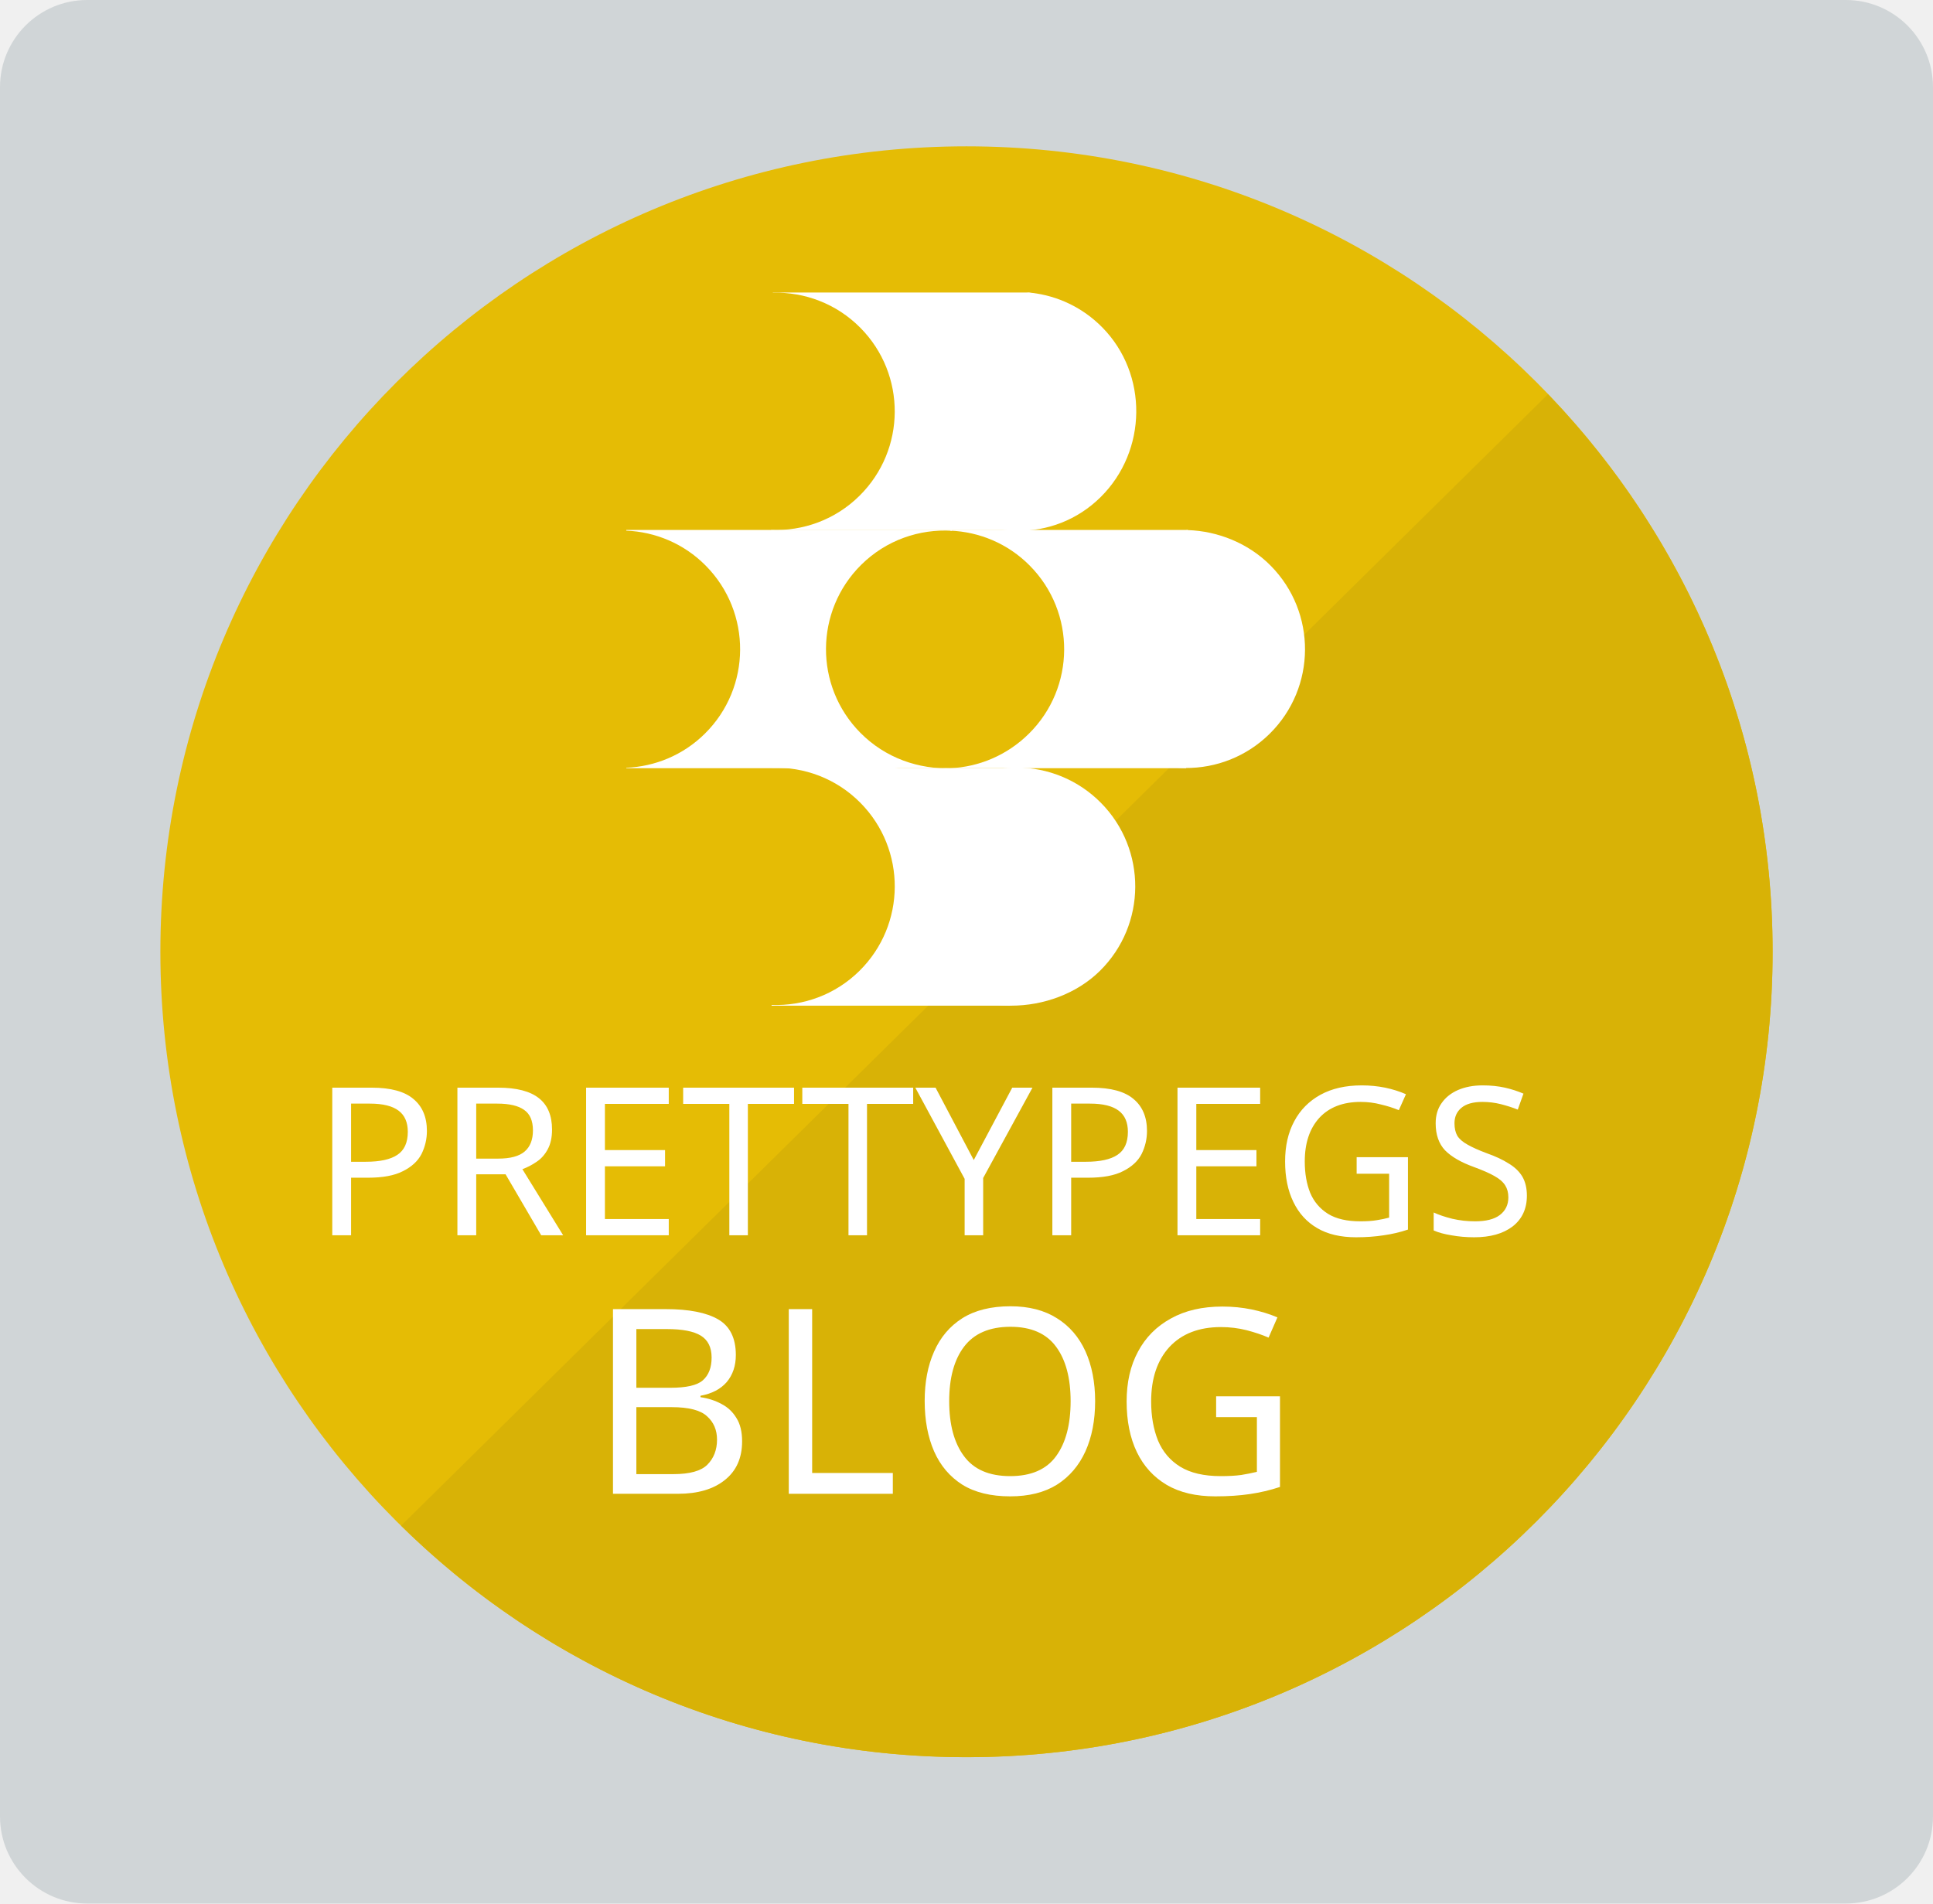
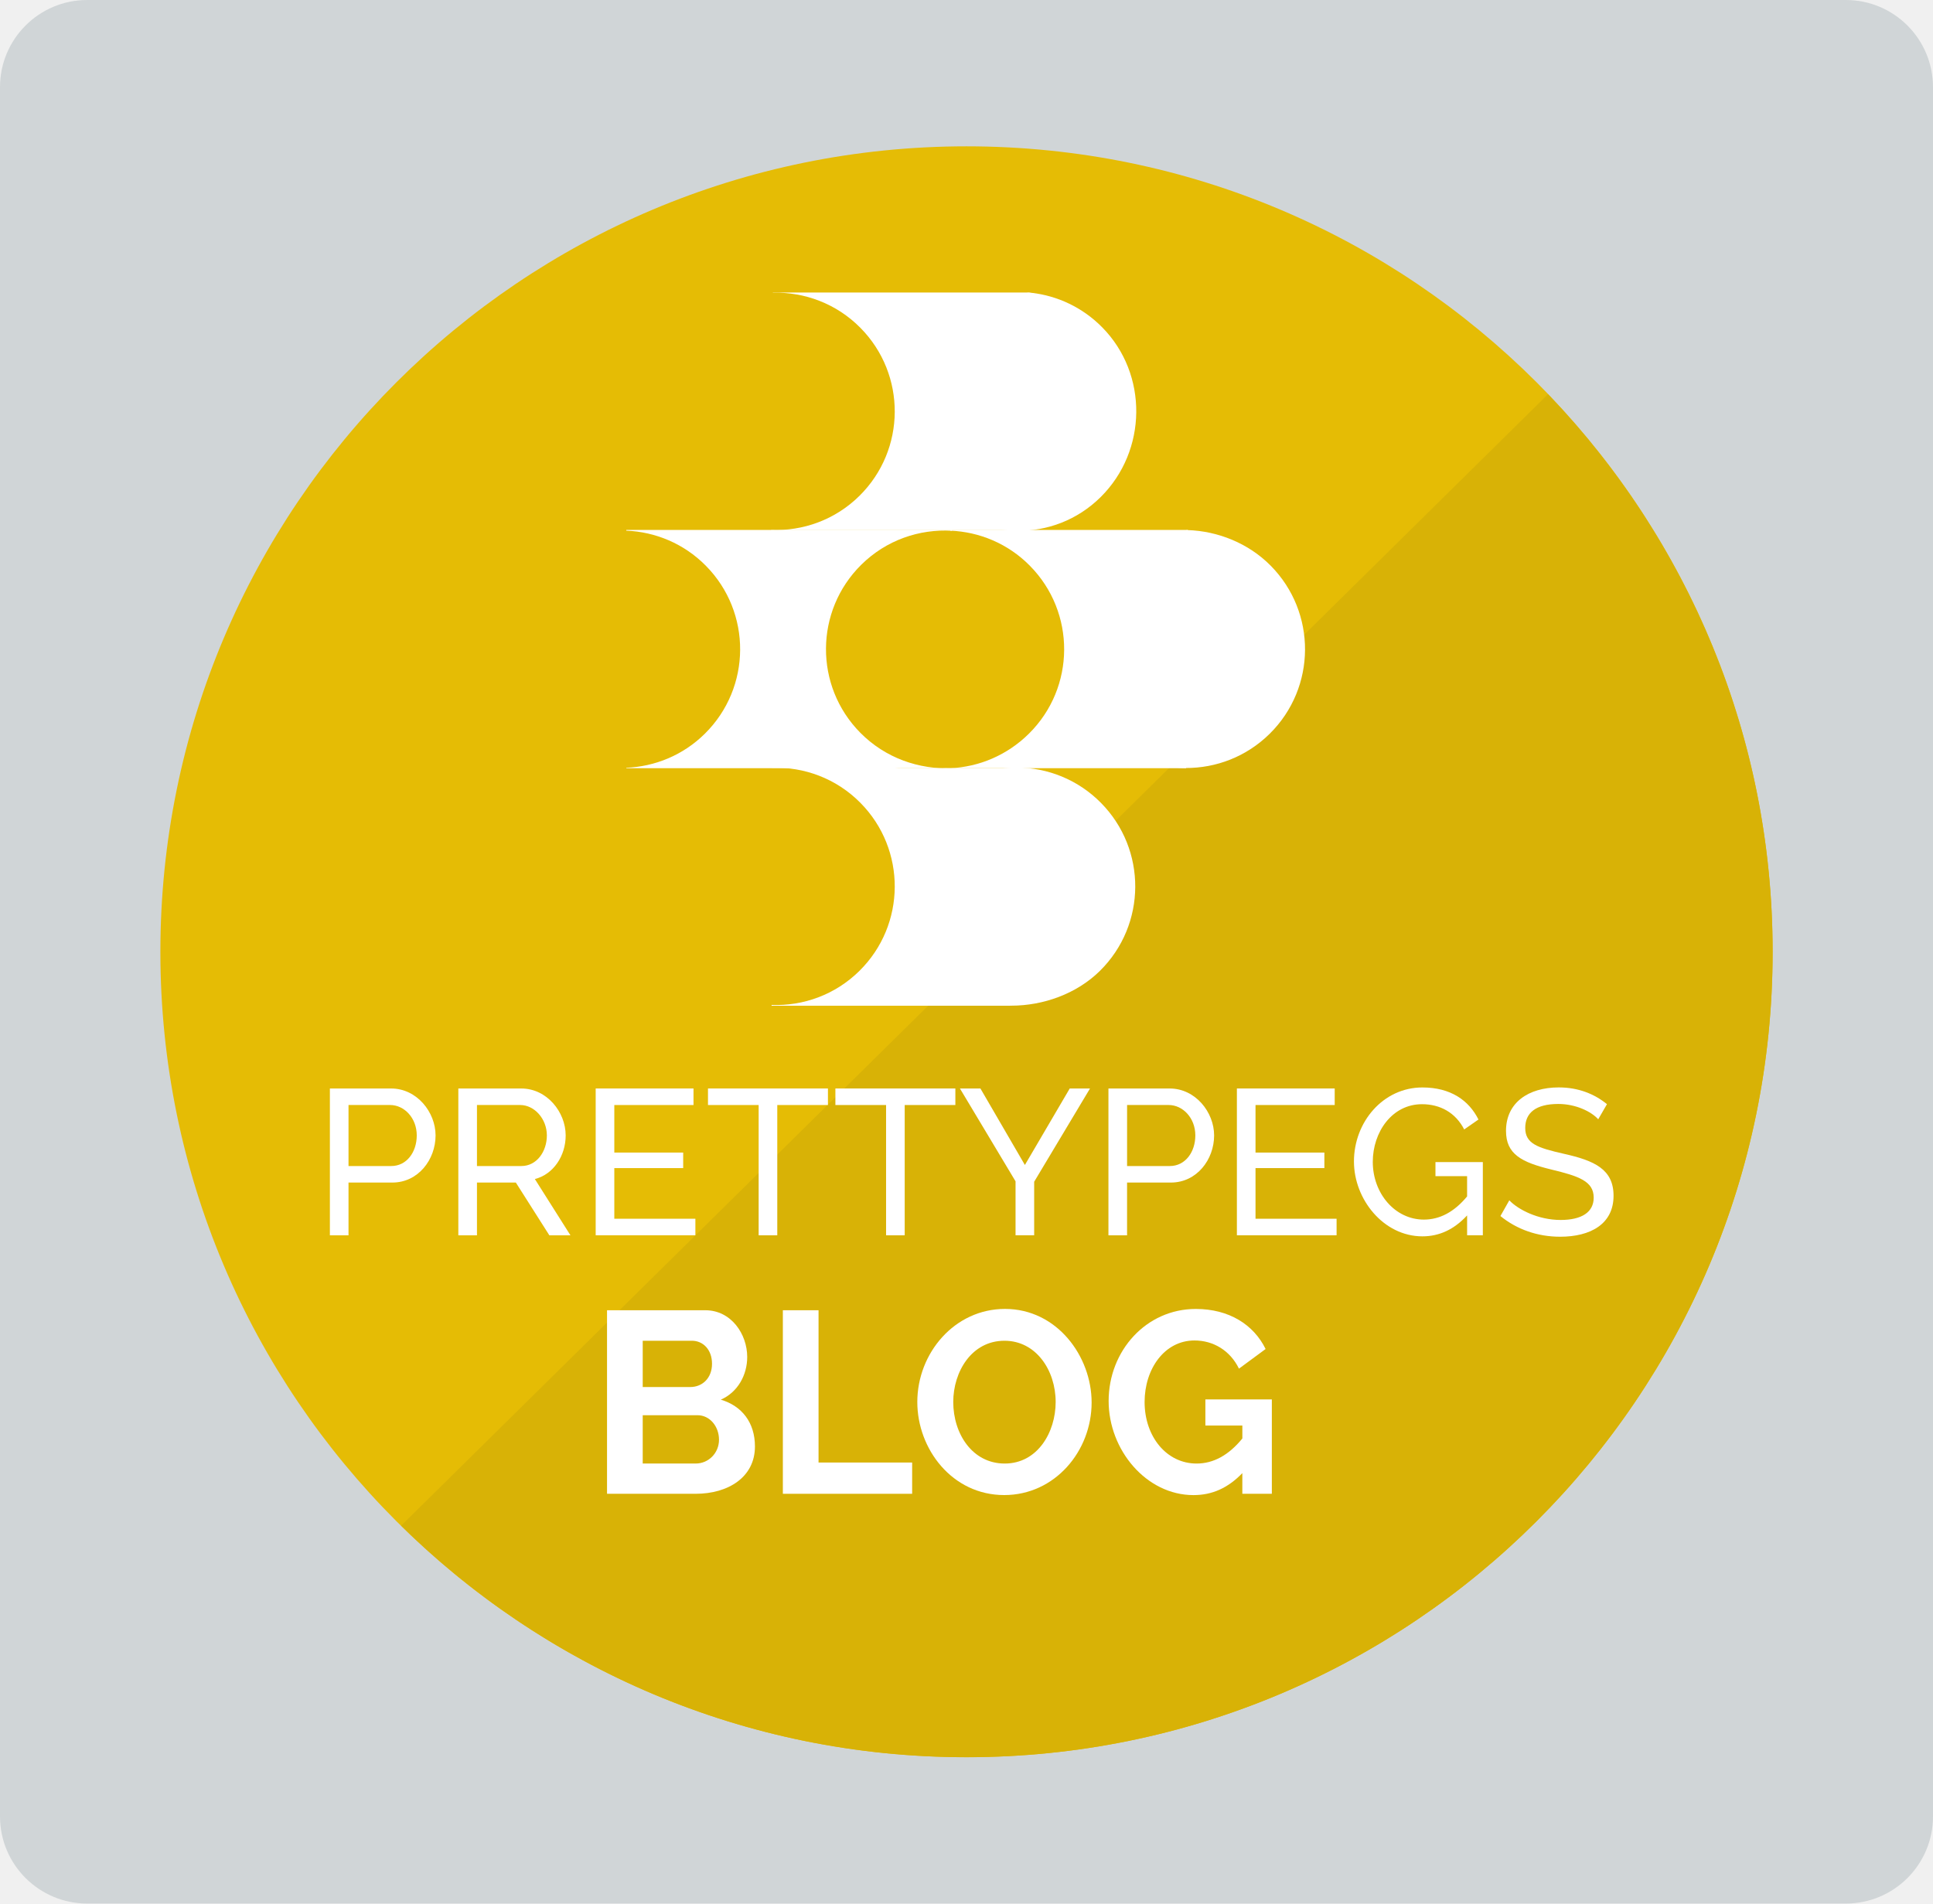
- <svg xmlns="http://www.w3.org/2000/svg" xmlns:xlink="http://www.w3.org/1999/xlink" version="1.1" id="Layer_1" x="0px" y="0px" width="105.96px" height="104.367px" viewBox="0 0 105.96 104.367" enable-background="new 0 0 105.96 104.367" xml:space="preserve">
+ <svg xmlns="http://www.w3.org/2000/svg" xmlns:xlink="http://www.w3.org/1999/xlink" version="1.1" id="Layer_1" x="0px" y="0px" width="105.959px" height="104.367px" viewBox="0 0 105.959 104.367" enable-background="new 0 0 105.959 104.367" xml:space="preserve">
  <g>
    <defs>
-       <rect id="SVGID_1_" x="-400.97" y="-336.843" width="595.28" height="841.89" />
+       <rect id="SVGID_1_" x="-244.97" y="-368.843" width="595.28" height="841.89" />
    </defs>
    <clipPath id="SVGID_2_">
      <use xlink:href="#SVGID_1_" overflow="visible" />
    </clipPath>
    <g clip-path="url(#SVGID_2_)">
      <defs>
-         <rect id="SVGID_3_" x="-400.97" y="-336.843" width="595.28" height="841.89" />
+         <rect id="SVGID_3_" x="-244.97" y="-368.843" width="595.28" height="841.89" />
      </defs>
      <clipPath id="SVGID_4_">
        <use xlink:href="#SVGID_3_" overflow="visible" />
      </clipPath>
-       <g opacity="0.3" clip-path="url(#SVGID_4_)">
+       <g opacity="0.2" clip-path="url(#SVGID_4_)">
        <g>
          <defs>
-             <rect id="SVGID_5_" x="-240.889" width="105.96" height="104.367" />
+             <rect id="SVGID_5_" width="105.959" height="104.367" />
          </defs>
          <clipPath id="SVGID_6_">
            <use xlink:href="#SVGID_5_" overflow="visible" />
          </clipPath>
-           <path clip-path="url(#SVGID_6_)" fill="#D96653" d="M-139.708,0c2.64,0,4.78,2.14,4.78,4.78v94.807      c0,2.64-2.14,4.779-4.78,4.779h-96.4c-2.64,0-4.78-2.14-4.78-4.779V4.78c0-2.64,2.14-4.78,4.78-4.78H-139.708z" />
+           <path clip-path="url(#SVGID_6_)" fill="#506971" d="M101.18,0c2.64,0,4.779,2.14,4.779,4.78v94.807      c0,2.64-2.14,4.779-4.779,4.779H4.78c-2.64,0-4.78-2.14-4.78-4.779V4.78C0,2.14,2.14,0,4.78,0H101.18z" />
        </g>
      </g>
-       <path clip-path="url(#SVGID_4_)" fill="#719072" d="M-187.614,8.196c-24.405,0-44.189,19.771-44.189,44.16    c0,24.389,19.784,44.159,44.189,44.159c24.405,0,44.189-19.77,44.189-44.159C-143.425,27.967-163.209,8.196-187.614,8.196" />
-       <path clip-path="url(#SVGID_4_)" fill="#618665" d="M-187.614,96.515c24.405,0,44.189-19.771,44.189-44.16    c0-11.867-4.693-22.633-12.315-30.568l-62.867,62.035C-210.631,91.669-199.69,96.515-187.614,96.515" />
-       <g opacity="0.2" clip-path="url(#SVGID_4_)">
-         <g>
-           <defs>
-             <rect id="SVGID_7_" x="-120" width="105.959" height="104.367" />
-           </defs>
-           <clipPath id="SVGID_8_">
-             <use xlink:href="#SVGID_7_" overflow="visible" />
-           </clipPath>
-           <path clip-path="url(#SVGID_8_)" fill="#E2AF46" d="M-18.819,0c2.64,0,4.779,2.14,4.779,4.78v94.807      c0,2.64-2.14,4.779-4.779,4.779h-96.4c-2.64,0-4.78-2.14-4.78-4.779V4.78c0-2.64,2.14-4.78,4.78-4.78H-18.819z" />
-         </g>
-       </g>
-       <path clip-path="url(#SVGID_4_)" fill="#FFFFFF" d="M-206.242,92.411c-0.048-0.021-0.001-0.105-0.001-0.159    c-0.021-2.81,0.178-5.802,0.856-8.68c0.896-3.781,5.993-25.376,5.993-25.376s-1.488-2.974-1.488-7.369    c0-6.902,4-12.056,8.982-12.056c4.236,0,6.282,3.182,6.282,6.992c0,4.258-2.716,10.628-4.113,16.527    c-1.166,4.94,2.478,8.97,7.351,8.97c8.824,0,14.767-11.333,14.767-24.761c0-10.207-6.875-17.847-19.379-17.847    c-14.127,0-22.928,10.536-22.928,22.303c0,4.058,1.197,6.92,3.071,9.135c0.861,1.018,0.981,1.427,0.669,2.595    c-0.223,0.858-0.736,2.92-0.949,3.738c-0.31,1.179-1.266,1.601-2.332,1.165c-6.506-2.656-9.537-9.782-9.537-17.792    c0-13.229,11.157-29.092,33.285-29.092c17.78,0,29.482,12.866,29.482,26.678c0,18.268-10.157,31.918-25.128,31.918    c-5.028,0-9.757-2.718-11.377-5.805c0,0-2.704,10.729-3.277,12.802c-0.832,3.026-2.283,5.962-3.794,8.513    C-199.807,94.811-202.512,94.133-206.242,92.411" />
-       <path clip-path="url(#SVGID_4_)" fill="#5492B3" d="M-67.02,8.023c-24.405,0-44.189,19.771-44.189,44.16    c0,24.389,19.784,44.159,44.189,44.159s44.188-19.771,44.188-44.159C-22.831,27.794-42.614,8.023-67.02,8.023" />
-       <path clip-path="url(#SVGID_4_)" fill="#4A83A1" d="M-67.02,96.343c24.405,0,44.188-19.771,44.188-44.16    c0-11.867-4.692-22.633-12.314-30.568L-98.013,83.65C-90.037,91.497-79.096,96.343-67.02,96.343" />
-       <path clip-path="url(#SVGID_4_)" fill="#FFFFFF" d="M-62.222,22.391c-14.586,3.187-14.401,14.211-14.401,14.211v6.077v8.214    h-8.688v13.582h8.688l-0.062,31.288c2.737,0.529,5.561,0.64,8.451,0.64c3.191,0,6.301,0.642,9.3,0l0.062-31.927h13.202    l1.285-13.582h-14.487v-8.214c0-10.896,14.844-5.539,14.844-5.539l1.993-13.757C-42.035,23.383-51.991,20.163-62.222,22.391" />
-       <g opacity="0.2" clip-path="url(#SVGID_4_)">
-         <g>
-           <defs>
-             <rect id="SVGID_9_" width="105.96" height="104.367" />
-           </defs>
-           <clipPath id="SVGID_10_">
-             <use xlink:href="#SVGID_9_" overflow="visible" />
-           </clipPath>
-           <path clip-path="url(#SVGID_10_)" fill="#506971" d="M101.181,0c2.64,0,4.779,2.14,4.779,4.78v94.807      c0,2.64-2.14,4.779-4.779,4.779H4.78c-2.64,0-4.78-2.14-4.78-4.779V4.78C0,2.14,2.141,0,4.78,0H101.181z" />
-         </g>
-       </g>
-       <path clip-path="url(#SVGID_4_)" fill="#E5BC05" d="M52.98,8.023c-24.405,0-44.189,19.771-44.189,44.16    c0,24.389,19.784,44.159,44.189,44.159s44.188-19.771,44.188-44.159C97.169,27.794,77.386,8.023,52.98,8.023" />
-       <path clip-path="url(#SVGID_4_)" fill="#D8B206" d="M52.98,96.343c24.405,0,44.188-19.771,44.188-44.16    c0-11.867-4.692-22.633-12.314-30.568L21.987,83.65C29.963,91.497,40.904,96.343,52.98,96.343" />
-       <g clip-path="url(#SVGID_4_)">
-         <g opacity="0.5">
-           <g>
-             <defs>
-               <rect id="SVGID_11_" x="-361.851" width="105.96" height="104.367" />
-             </defs>
-             <clipPath id="SVGID_12_">
-               <use xlink:href="#SVGID_11_" overflow="visible" />
-             </clipPath>
-             <path clip-path="url(#SVGID_12_)" fill="#719072" d="M-260.671,0c2.64,0,4.78,2.14,4.78,4.78v94.807       c0,2.64-2.14,4.779-4.78,4.779h-96.4c-2.64,0-4.78-2.14-4.78-4.779V4.78c0-2.64,2.14-4.78,4.78-4.78H-260.671z" />
-           </g>
-         </g>
-         <path fill="#D96653" d="M-265.122,52.355c0-24.362-19.749-44.112-44.111-44.112c-24.363,0-44.113,19.75-44.113,44.112     c0,24.363,19.75,44.112,44.113,44.112C-284.871,96.468-265.122,76.719-265.122,52.355" />
-         <path fill="#C55D4C" d="M-309.233,96.468c24.362,0,44.112-19.75,44.112-44.112c0-11.745-4.599-22.408-12.081-30.313L-339.949,84     C-332.006,91.713-321.178,96.468-309.233,96.468" />
-         <path fill="#FFFFFF" d="M-290.45,26.867h-37.559c-3.774,0-6.823,3.018-6.823,6.736v37.503c0,3.72,3.049,6.739,6.823,6.739h37.559     c3.768,0,6.815-3.019,6.815-6.739V33.603C-283.635,29.885-286.682,26.867-290.45,26.867 M-309.204,42.871     c5.297,0,9.601,4.255,9.601,9.485s-4.304,9.482-9.601,9.482c-5.295,0-9.604-4.252-9.604-9.482S-314.499,42.871-309.204,42.871      M-289.133,69.767c0,1.242-1.025,2.246-2.277,2.246h-35.641c-1.255,0-2.272-1.004-2.272-2.246v-20.88     c0.093,0.01,0.183,0.026,0.276,0.026h3.79c-0.244,1.111-0.377,2.261-0.377,3.443c0,8.942,7.372,16.219,16.43,16.219     c9.063,0,16.43-7.277,16.43-16.219c0-1.182-0.133-2.332-0.377-3.443h4.018V69.767z M-288.86,41.288     c0,1.242-1.014,2.248-2.275,2.248h-6.318c-1.255,0-2.272-1.006-2.272-2.248v-6.239c0-1.239,1.017-2.245,2.272-2.245h6.318     c1.261,0,2.275,1.006,2.275,2.245V41.288z" />
-       </g>
-       <path clip-path="url(#SVGID_4_)" fill="#FFFFFF" d="M60.348,44.016c2.529,2.558,2.507,6.682-0.051,9.211    c-2.556,2.529-7.326,2.586-9.211-0.051c-2.091-2.926-2.506-6.681,0.052-9.211C53.695,41.436,57.819,41.459,60.348,44.016" />
-       <path clip-path="url(#SVGID_4_)" fill="#FFFFFF" d="M56.055,42.09l-1.064,0.029l-5.706-0.011l-6.958-0.61l-0.002,0.596    c1.748-0.055,3.514,0.581,4.84,1.923c2.53,2.558,2.507,6.681-0.051,9.211c-1.33,1.316-3.084,1.934-4.818,1.871v0.041h13.083    l0.642-12.912L56.055,42.09z" />
-       <path clip-path="url(#SVGID_4_)" fill="#FFFFFF" d="M47.16,40.175c-2.529-2.557-2.507-6.681,0.051-9.211    c1.37-1.355,3.188-1.97,4.972-1.863v-0.046H34.329v0.039c1.587,0.066,3.154,0.702,4.359,1.921c2.53,2.558,2.508,6.681-0.051,9.211    c-1.2,1.187-2.746,1.804-4.309,1.869v0.023h17.854C50.369,42.193,48.533,41.564,47.16,40.175" />
-       <path clip-path="url(#SVGID_4_)" fill="#FFFFFF" d="M69.654,31.015c2.529,2.558,2.507,6.681-0.051,9.211    c-2.556,2.529-6.681,2.506-9.21-0.051s-2.449-6.623,0.051-9.211c1.098-1.137,2.552-1.464,4.033-1.581    c0.239-0.019,0.39-0.329,0.633-0.32C66.754,29.119,68.429,29.775,69.654,31.015" />
-       <path clip-path="url(#SVGID_4_)" fill="#FFFFFF" d="M52.092,29.055v0.039c1.587,0.066,3.155,0.702,4.359,1.921    c2.53,2.557,2.507,6.681-0.05,9.211c-1.2,1.187-2.747,1.827-4.31,1.892H65.02l0.091-13.063H52.092z" />
-       <path clip-path="url(#SVGID_4_)" fill="#FFFFFF" d="M60.42,17.947c2.528,2.564,2.475,6.768-0.083,9.304    c-2.557,2.535-6.649,2.441-9.179-0.123c-2.528-2.562-2.507-6.696,0.052-9.232c1.277-1.268,2.872-1.784,4.539-1.775    c0.243,0.001,0.562-0.095,0.806-0.066C57.97,16.221,59.341,16.852,60.42,17.947" />
-       <path clip-path="url(#SVGID_4_)" fill="#FFFFFF" d="M56.41,16.039H42.363v0.01c1.735-0.045,3.483,0.593,4.801,1.925    c2.53,2.558,2.507,6.681-0.051,9.21c-1.338,1.324-3.106,1.942-4.849,1.87v0.012h13.824l0.683-12.951L56.41,16.039z" />
-     </g>
-     <g clip-path="url(#SVGID_2_)">
-       <text transform="matrix(1 0 0 1 17.1201 67.7275)" fill="#FFFFFF" font-family="'Raleway-Medium'" font-size="11.339">PRETTYPEGS</text>
-     </g>
-     <g clip-path="url(#SVGID_2_)">
-       <text transform="matrix(1 0 0 1 32.2266 81.9009)">
-         <tspan x="0" y="0" fill="#FFFFFF" font-family="'Raleway-Bold'" font-size="14.173">B</tspan>
-         <tspan x="9.638" y="0" fill="#FFFFFF" font-family="'Raleway-Bold'" font-size="14.173">L</tspan>
-         <tspan x="17.603" y="0" fill="#FFFFFF" font-family="'Raleway-Bold'" font-size="14.173">OG </tspan>
-       </text>
+       <path clip-path="url(#SVGID_4_)" fill="#E5BC05" d="M52.98,8.023c-24.405,0-44.189,19.771-44.189,44.16    c0,24.389,19.784,44.159,44.189,44.159s44.188-19.771,44.188-44.159C97.168,27.794,77.385,8.023,52.98,8.023" />
+       <path clip-path="url(#SVGID_4_)" fill="#D8B206" d="M52.98,96.343c24.405,0,44.188-19.771,44.188-44.16    c0-11.867-4.692-22.633-12.314-30.568L21.987,83.649C29.963,91.497,40.904,96.343,52.98,96.343" />
+       <path clip-path="url(#SVGID_4_)" fill="#FFFFFF" d="M60.347,44.016c2.529,2.558,2.507,6.682-0.051,9.211    c-2.556,2.528-7.326,2.586-9.211-0.052c-2.091-2.926-2.506-6.681,0.052-9.21C53.695,41.436,57.819,41.459,60.347,44.016" />
+       <path clip-path="url(#SVGID_4_)" fill="#FFFFFF" d="M56.054,42.09l-1.064,0.029l-5.706-0.011l-6.958-0.61l-0.002,0.596    c1.748-0.055,3.514,0.581,4.84,1.923c2.53,2.558,2.507,6.681-0.051,9.211c-1.33,1.316-3.084,1.935-4.818,1.871v0.041h13.083    l0.642-12.912L56.054,42.09z" />
+       <path clip-path="url(#SVGID_4_)" fill="#FFFFFF" d="M47.159,40.175c-2.529-2.557-2.507-6.681,0.051-9.211    c1.37-1.355,3.189-1.97,4.972-1.863v-0.046H34.329v0.039c1.587,0.066,3.155,0.702,4.36,1.921c2.53,2.558,2.507,6.681-0.051,9.211    c-1.2,1.187-2.746,1.804-4.309,1.869v0.023h17.854C50.368,42.193,48.532,41.564,47.159,40.175" />
+       <path clip-path="url(#SVGID_4_)" fill="#FFFFFF" d="M69.654,31.015c2.529,2.558,2.507,6.681-0.051,9.211    c-2.556,2.529-6.681,2.506-9.21-0.051s-2.449-6.623,0.051-9.211c1.098-1.137,2.552-1.464,4.033-1.581    c0.239-0.019,0.39-0.329,0.633-0.32C66.753,29.119,68.428,29.775,69.654,31.015" />
+       <path clip-path="url(#SVGID_4_)" fill="#FFFFFF" d="M52.091,29.055v0.039c1.587,0.066,3.155,0.702,4.359,1.921    c2.53,2.557,2.507,6.681-0.05,9.211c-1.2,1.187-2.747,1.827-4.31,1.892h12.928l0.091-13.063H52.091z" />
+       <path clip-path="url(#SVGID_4_)" fill="#FFFFFF" d="M60.419,17.947c2.528,2.564,2.475,6.768-0.083,9.304    c-2.557,2.535-6.649,2.441-9.178-0.123c-2.529-2.562-2.507-6.696,0.051-9.232c1.278-1.268,2.873-1.784,4.54-1.775    c0.243,0.001,0.562-0.095,0.806-0.066C57.969,16.221,59.34,16.852,60.419,17.947" />
+       <path clip-path="url(#SVGID_4_)" fill="#FFFFFF" d="M56.41,16.039H42.363v0.01c1.735-0.045,3.484,0.593,4.801,1.925    c2.53,2.558,2.507,6.681-0.051,9.21c-1.338,1.324-3.106,1.942-4.849,1.87v0.012h13.825l0.683-12.951L56.41,16.039z" />
+       <path clip-path="url(#SVGID_4_)" fill="#FFFFFF" d="M18.083,67.728v-8.049h3.356c1.417,0,2.437,1.303,2.437,2.572    c0,1.326-0.952,2.585-2.369,2.585h-2.403v2.892H18.083z M19.104,63.93h2.347c0.839,0,1.394-0.761,1.394-1.679    c0-0.952-0.68-1.667-1.463-1.667h-2.278V63.93z" />
+       <path clip-path="url(#SVGID_4_)" fill="#FFFFFF" d="M25.124,67.728v-8.049h3.447c1.417,0,2.437,1.303,2.437,2.572    c0,1.122-0.669,2.131-1.689,2.393l1.95,3.084h-1.156l-1.837-2.892h-2.131v2.892H25.124z M26.145,63.93h2.438    c0.838,0,1.394-0.794,1.394-1.679c0-0.906-0.681-1.667-1.463-1.667h-2.369V63.93z" />
+       <polygon clip-path="url(#SVGID_4_)" fill="#FFFFFF" points="38.118,66.82 38.118,67.727 32.653,67.727 32.653,59.678     38.015,59.678 38.015,60.585 33.674,60.585 33.674,63.192 37.449,63.192 37.449,64.043 33.674,64.043 33.674,66.82   " />
+       <polygon clip-path="url(#SVGID_4_)" fill="#FFFFFF" points="45.384,60.585 42.607,60.585 42.607,67.728 41.586,67.728     41.586,60.585 38.809,60.585 38.809,59.678 45.384,59.678   " />
+       <polygon clip-path="url(#SVGID_4_)" fill="#FFFFFF" points="52.369,60.585 49.592,60.585 49.592,67.728 48.571,67.728     48.571,60.585 45.793,60.585 45.793,59.678 52.369,59.678   " />
+       <polygon clip-path="url(#SVGID_4_)" fill="#FFFFFF" points="53.742,59.678 56.18,63.873 58.639,59.678 59.75,59.678     56.689,64.791 56.689,67.727 55.668,67.727 55.668,64.768 52.619,59.678   " />
+       <path clip-path="url(#SVGID_4_)" fill="#FFFFFF" d="M60.76,67.728v-8.049h3.355c1.417,0,2.438,1.303,2.438,2.572    c0,1.326-0.952,2.585-2.369,2.585h-2.403v2.892H60.76z M61.781,63.93h2.347c0.839,0,1.395-0.761,1.395-1.679    c0-0.952-0.681-1.667-1.463-1.667h-2.278V63.93z" />
+       <polygon clip-path="url(#SVGID_4_)" fill="#FFFFFF" points="73.266,66.82 73.266,67.727 67.801,67.727 67.801,59.678     73.163,59.678 73.163,60.585 68.822,60.585 68.822,63.192 72.597,63.192 72.597,64.043 68.822,64.043 68.822,66.82   " />
+       <path clip-path="url(#SVGID_4_)" fill="#FFFFFF" d="M80.419,66.639c-0.714,0.771-1.52,1.146-2.448,1.146    c-2.132,0-3.753-2.029-3.753-4.104c0-2.166,1.598-4.059,3.753-4.059c1.552,0,2.551,0.714,3.072,1.758l-0.782,0.544    c-0.477-0.93-1.327-1.384-2.313-1.384c-1.644,0-2.698,1.53-2.698,3.163c0,1.724,1.214,3.164,2.801,3.164    c0.861,0,1.655-0.408,2.369-1.271v-1.111h-1.734v-0.771h2.597v4.013h-0.862V66.639z" />
+       <path clip-path="url(#SVGID_4_)" fill="#FFFFFF" d="M87.608,61.367c-0.374-0.419-1.225-0.84-2.188-0.84    c-1.247,0-1.813,0.499-1.813,1.315c0,0.862,0.669,1.088,2.12,1.418c1.678,0.374,2.721,0.85,2.721,2.301    c0,1.554-1.27,2.245-2.925,2.245c-1.235,0-2.369-0.396-3.276-1.134l0.487-0.862c0.487,0.512,1.587,1.077,2.812,1.077    c1.146,0,1.814-0.419,1.814-1.224c0-0.907-0.828-1.18-2.324-1.542c-1.633-0.397-2.483-0.839-2.483-2.12    c0-1.542,1.225-2.381,2.892-2.381c1.077,0,1.961,0.362,2.642,0.918L87.608,61.367z" />
+       <path clip-path="url(#SVGID_4_)" fill="#FFFFFF" d="M38.137,81.9h-4.862V71.837h5.387c1.418,0,2.297,1.304,2.297,2.564    c0,0.979-0.511,1.928-1.447,2.339c1.149,0.34,1.871,1.247,1.871,2.566C41.383,80.993,39.909,81.9,38.137,81.9 M35.231,73.509    v2.538h2.609c0.652,0,1.19-0.482,1.19-1.276c0-0.765-0.481-1.262-1.105-1.262H35.231z M38.237,77.592h-3.006v2.649h2.906    c0.709,0,1.276-0.581,1.276-1.304C39.413,78.2,38.903,77.592,38.237,77.592" />
+       <polygon clip-path="url(#SVGID_4_)" fill="#FFFFFF" points="42.913,81.9 42.913,71.837 44.869,71.837 44.869,80.186 50,80.186     50,81.9   " />
+       <path clip-path="url(#SVGID_4_)" fill="#FFFFFF" d="M50.283,76.868c0-2.68,2.041-5.104,4.806-5.104    c2.849,0,4.749,2.594,4.749,5.132c0,2.665-2.014,5.074-4.792,5.074C52.197,81.971,50.283,79.449,50.283,76.868 M55.074,80.242    c1.801,0,2.793-1.716,2.793-3.374c0-1.743-1.077-3.359-2.807-3.359c-1.801,0-2.807,1.701-2.807,3.359    C52.253,78.611,53.302,80.242,55.074,80.242" />
+       <path clip-path="url(#SVGID_4_)" fill="#FFFFFF" d="M68.1,80.767c-0.794,0.821-1.659,1.205-2.68,1.205    c-2.58,0-4.649-2.467-4.649-5.16c0-2.75,2.056-5.046,4.777-5.046c1.828,0,3.175,0.864,3.827,2.196l-1.46,1.077    c-0.482-0.992-1.403-1.545-2.438-1.545c-1.645,0-2.735,1.561-2.735,3.374c0,1.899,1.205,3.374,2.849,3.374    c0.922,0,1.758-0.454,2.51-1.375v-0.709h-2.027v-1.432h3.643V81.9H68.1V80.767z" />
    </g>
  </g>
</svg>
